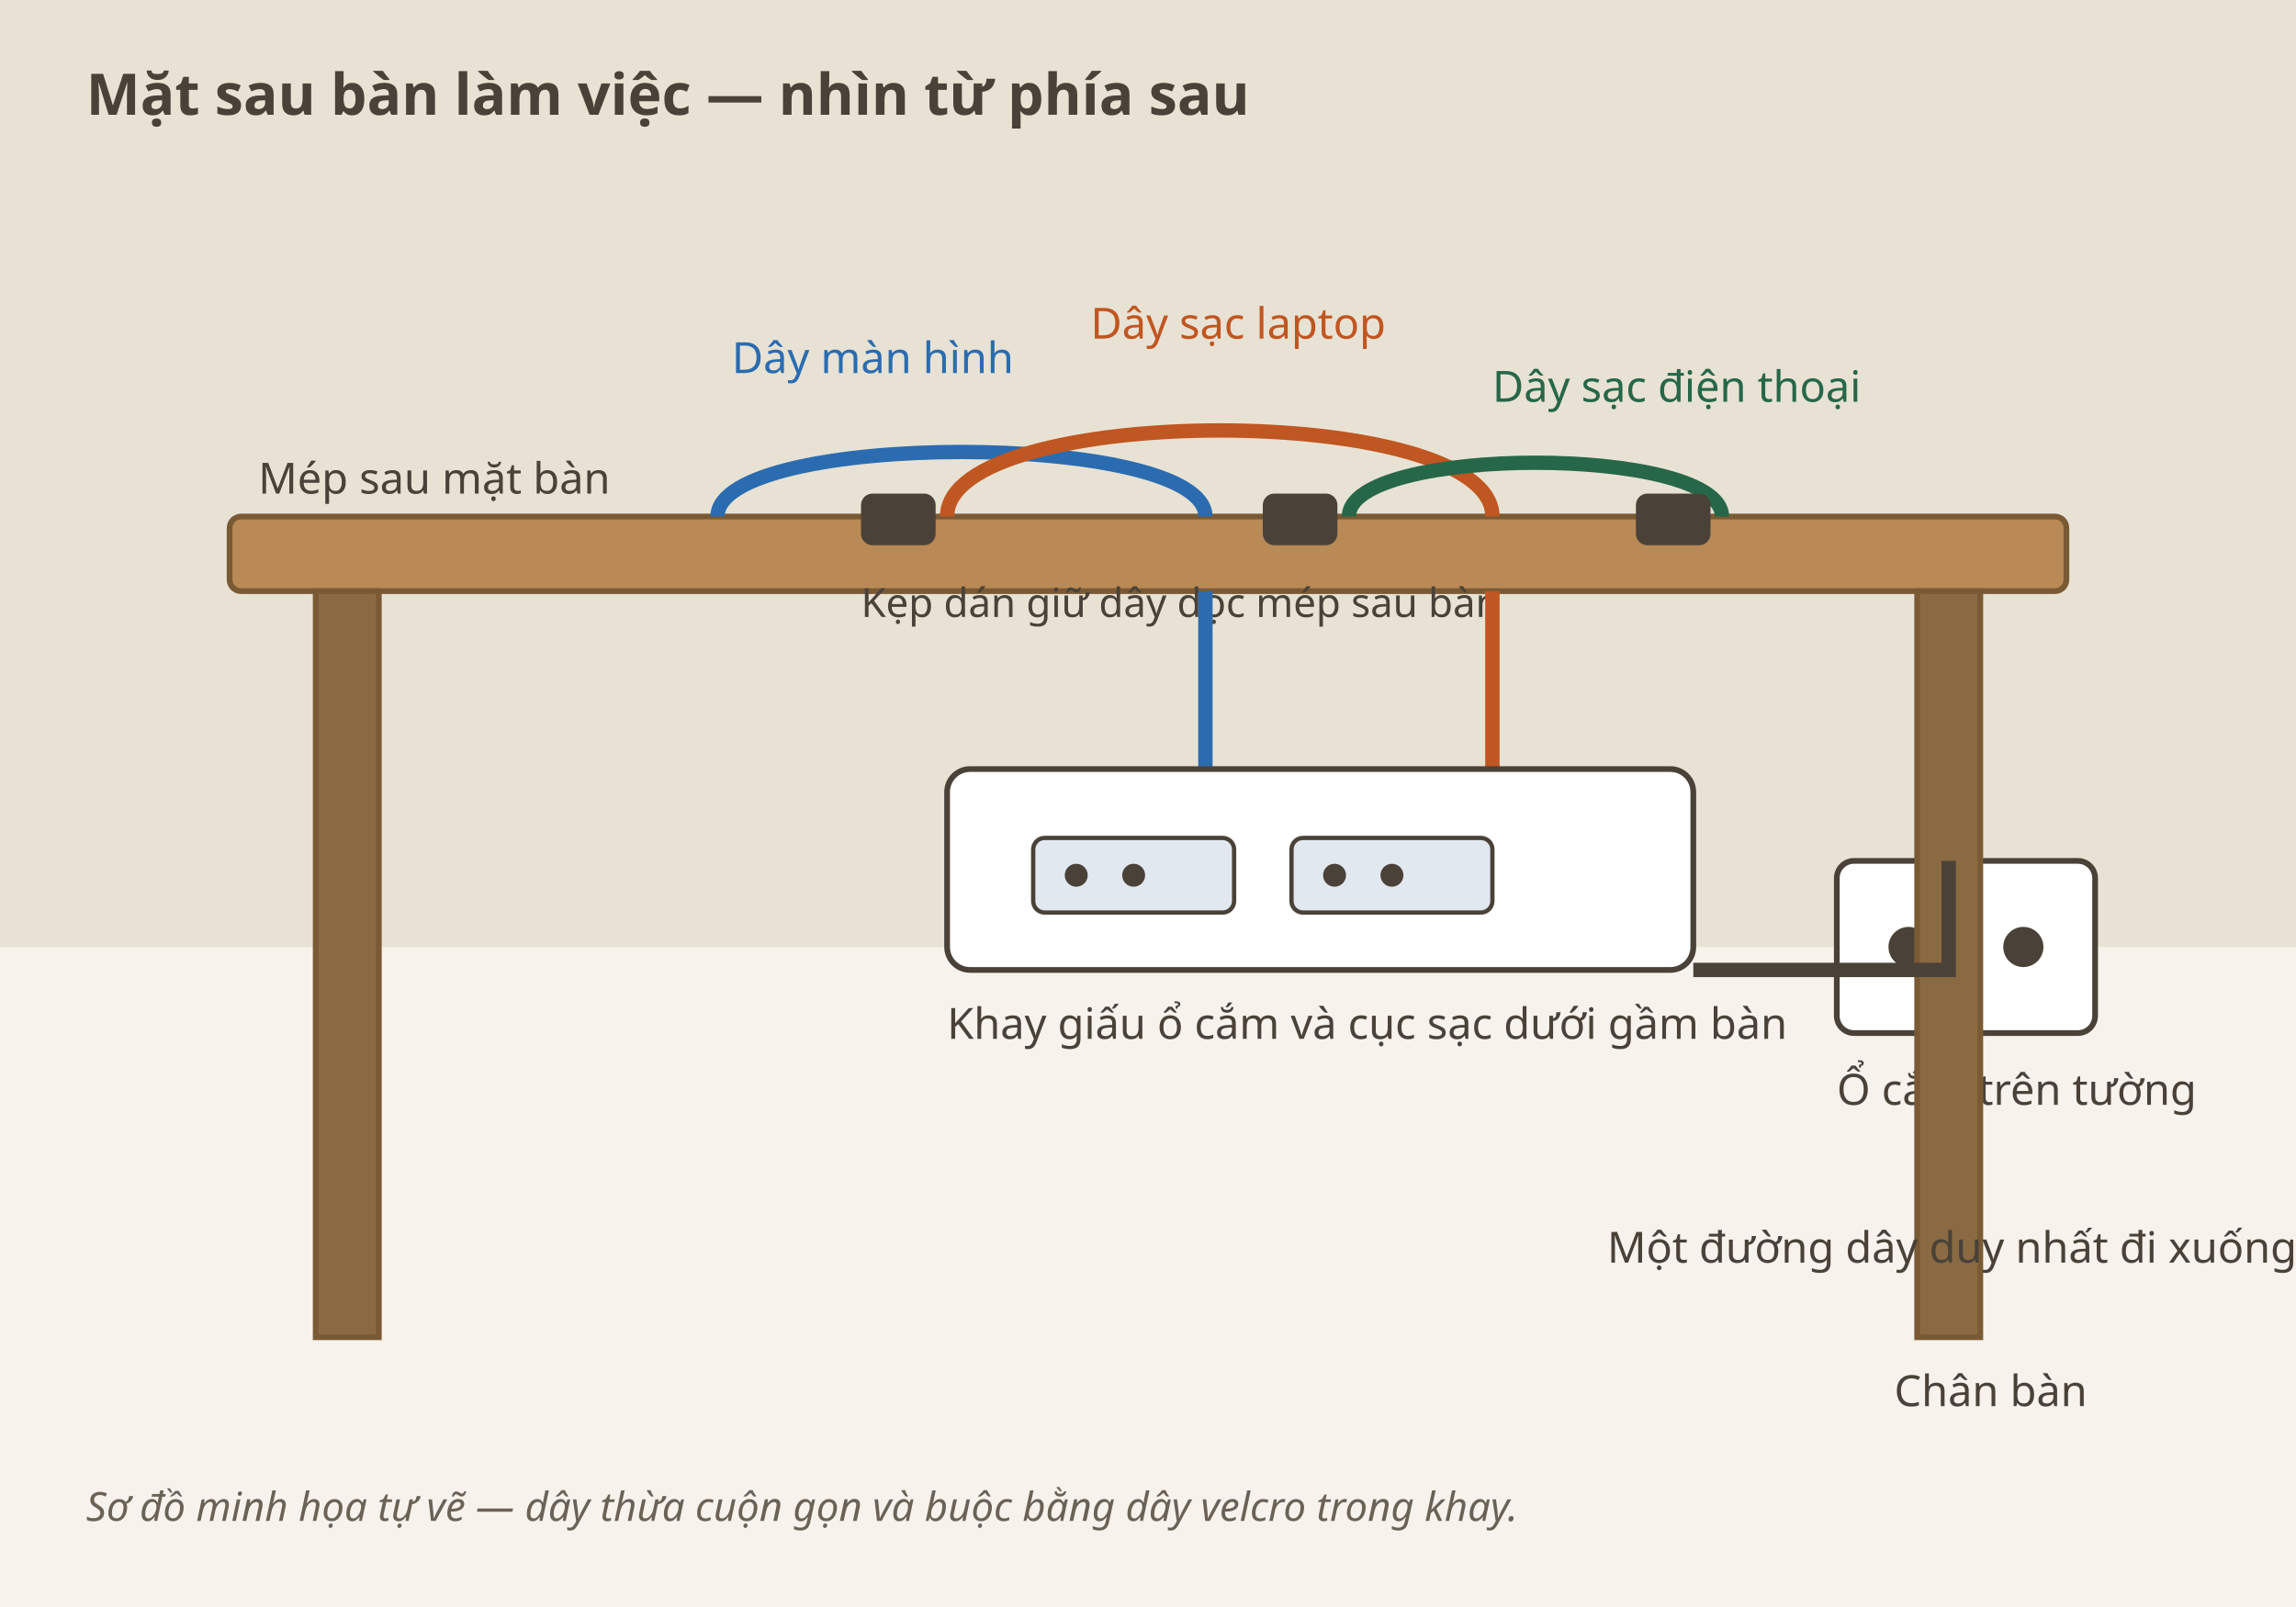
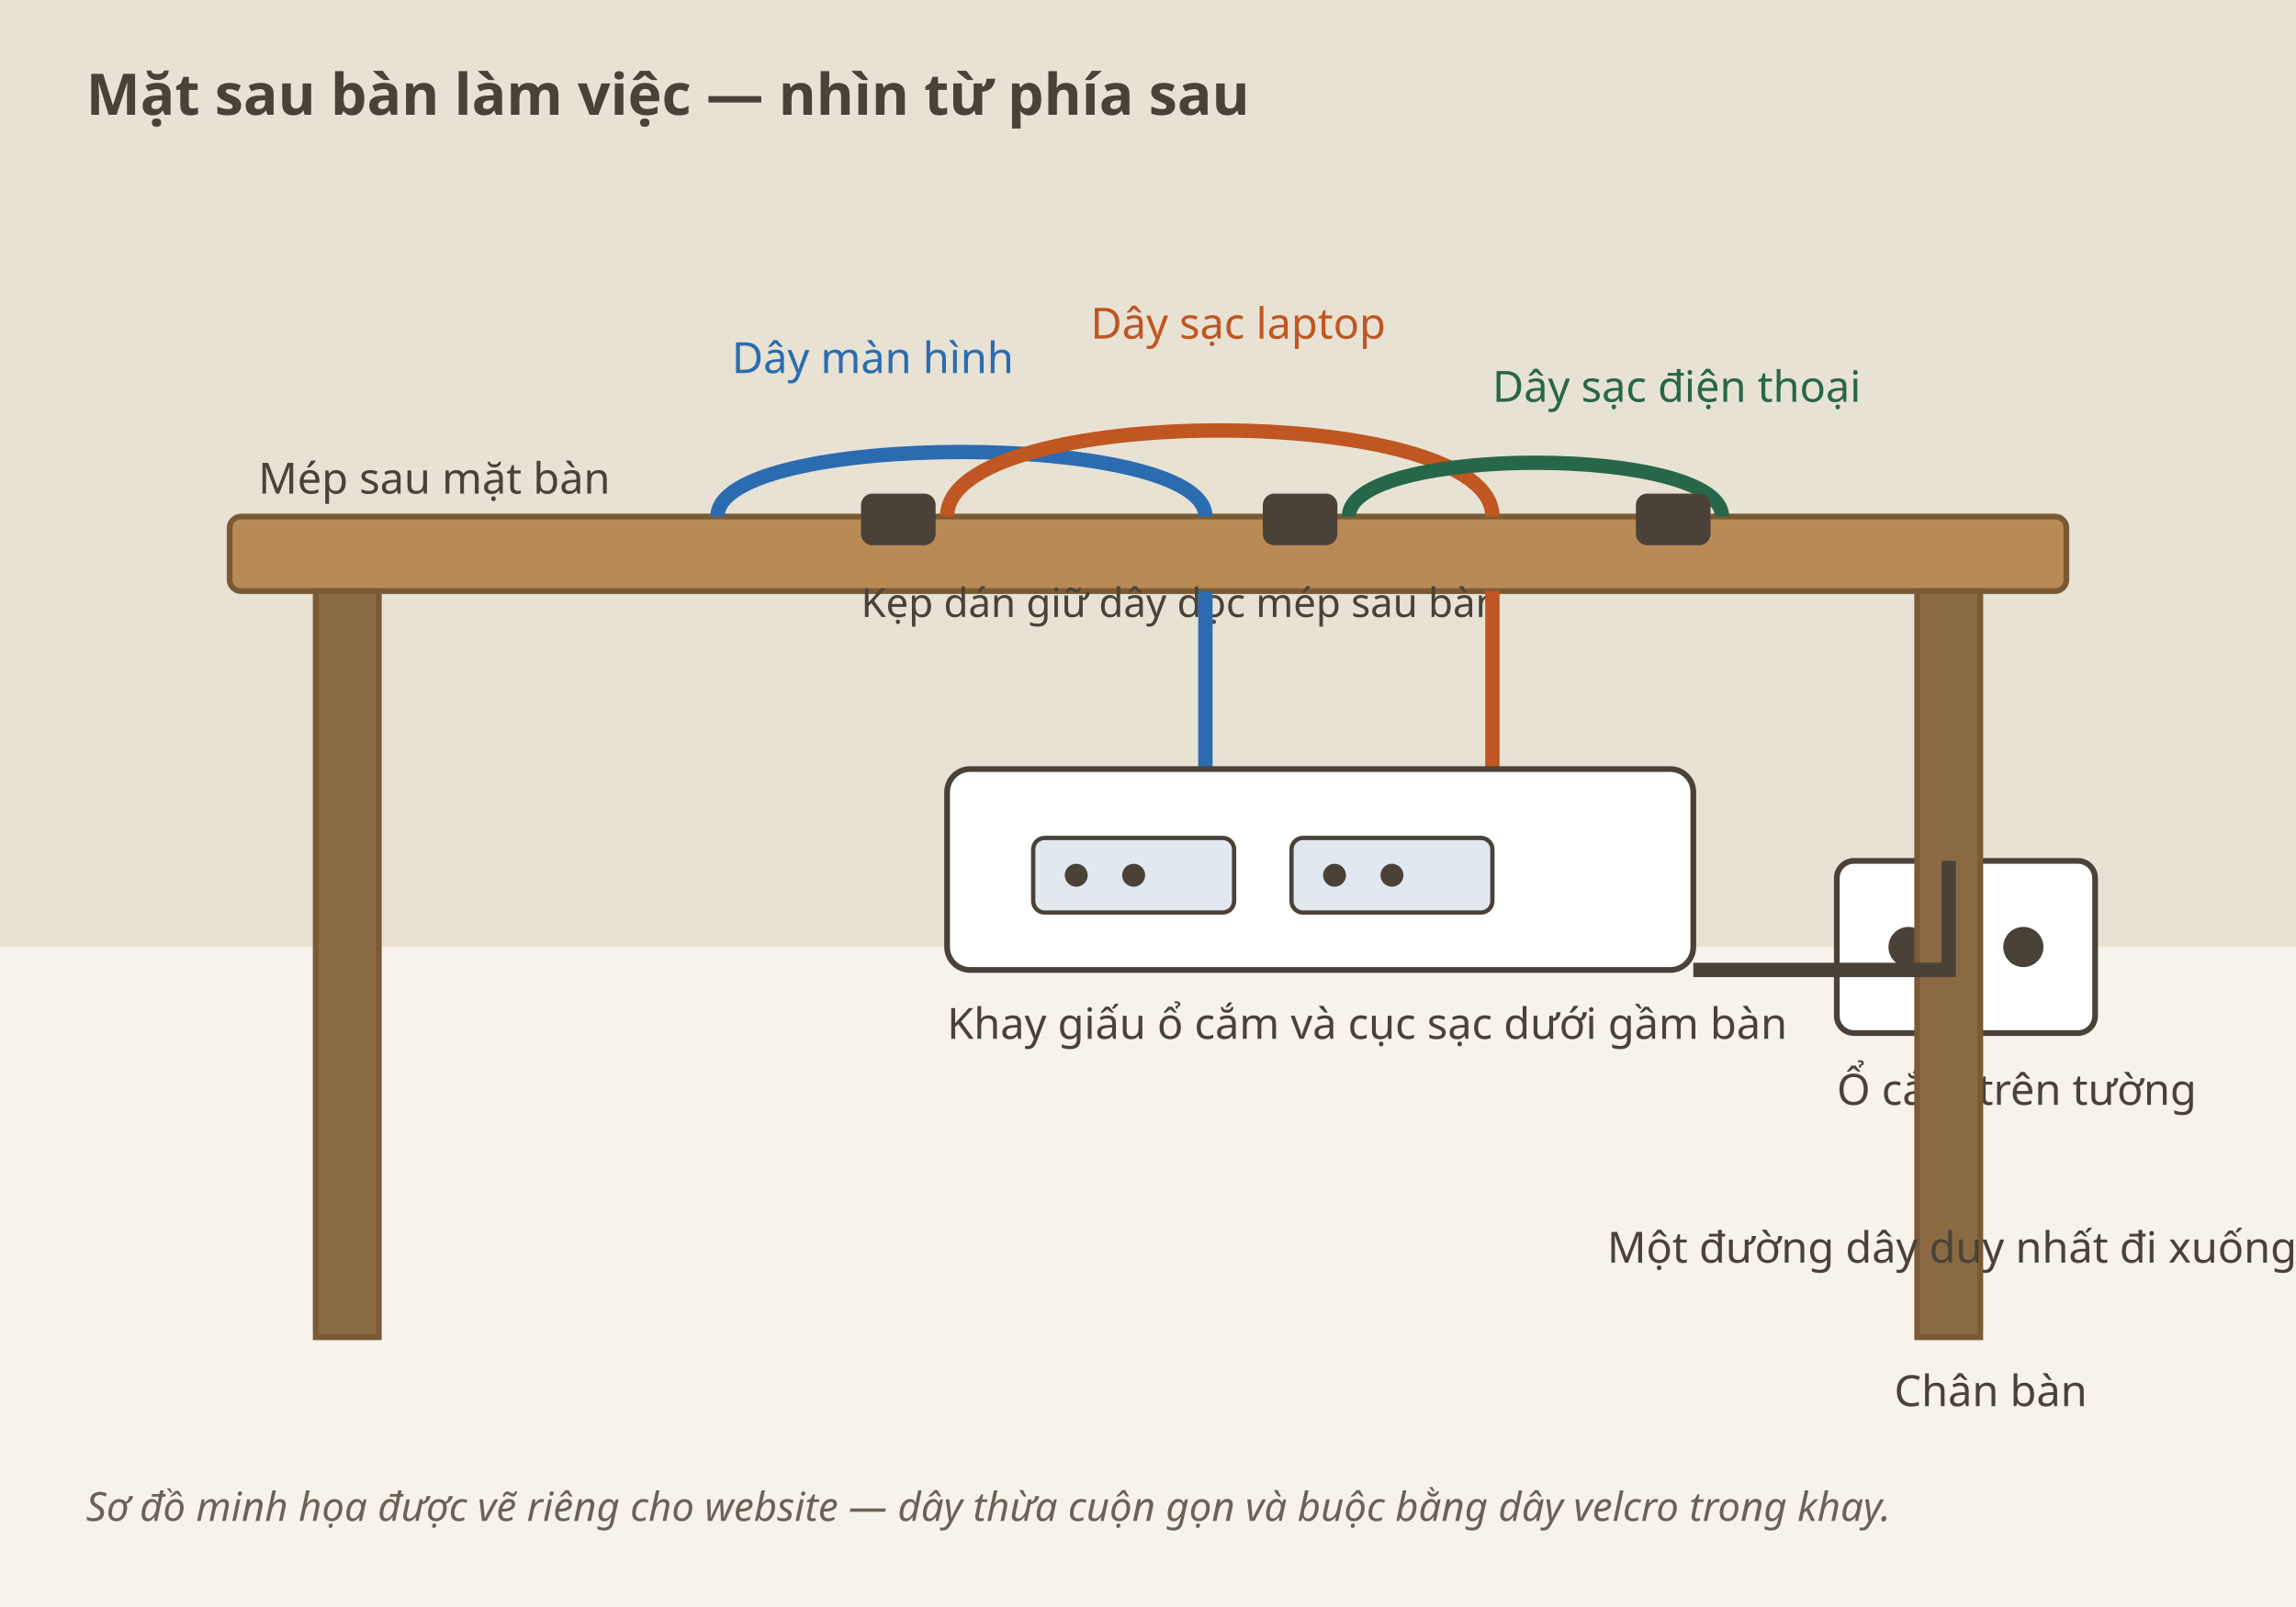
<svg xmlns="http://www.w3.org/2000/svg" width="800" height="560" viewBox="0 0 800 560" role="img" aria-labelledby="svgTitle svgDesc">
  <rect x="0" y="0" width="800" height="560" fill="#f7f3ec" />
  <rect x="0" y="0" width="800" height="330" fill="#e8e2d4" />
  <text x="30" y="40" font-family="sans-serif" font-size="20" font-weight="bold" fill="#4a4238">Mặt sau bàn làm việc — nhìn từ phía sau</text>
  <rect x="640" y="300" width="90" height="60" rx="6" fill="#ffffff" stroke="#4a4238" stroke-width="2" />
  <circle cx="665" cy="330" r="7" fill="#4a4238" />
  <circle cx="705" cy="330" r="7" fill="#4a4238" />
  <text x="640" y="385" font-family="sans-serif" font-size="15" fill="#4a4238">Ổ cắm trên tường</text>
  <rect x="80" y="180" width="640" height="26" rx="4" fill="#b98a56" stroke="#7a5a34" stroke-width="2" />
  <text x="90" y="172" font-family="sans-serif" font-size="15" fill="#4a4238">Mép sau mặt bàn</text>
  <rect x="110" y="206" width="22" height="260" fill="#8a6a42" stroke="#7a5a34" stroke-width="2" />
  <rect x="668" y="206" width="22" height="260" fill="#8a6a42" stroke="#7a5a34" stroke-width="2" />
  <text x="660" y="490" font-family="sans-serif" font-size="15" fill="#4a4238">Chân bàn</text>
  <path d="M 250 180 C 250 150, 420 150, 420 180" fill="none" stroke="#2b6cb0" stroke-width="5" />
  <path d="M 330 180 C 330 140, 520 140, 520 180" fill="none" stroke="#c05621" stroke-width="5" />
  <path d="M 470 180 C 470 155, 600 155, 600 180" fill="none" stroke="#276749" stroke-width="5" />
  <text x="255" y="130" font-family="sans-serif" font-size="15" fill="#2b6cb0">Dây màn hình</text>
  <text x="380" y="118" font-family="sans-serif" font-size="15" fill="#c05621">Dây sạc laptop</text>
  <text x="520" y="140" font-family="sans-serif" font-size="15" fill="#276749">Dây sạc điện thoại</text>
  <rect x="300" y="172" width="26" height="18" rx="4" fill="#4a4238" />
  <rect x="440" y="172" width="26" height="18" rx="4" fill="#4a4238" />
  <rect x="570" y="172" width="26" height="18" rx="4" fill="#4a4238" />
  <text x="300" y="215" font-family="sans-serif" font-size="14" fill="#4a4238">Kẹp dán giữ dây dọc mép sau bàn</text>
  <path d="M 420 206 C 420 250, 420 250, 420 268" fill="none" stroke="#2b6cb0" stroke-width="5" />
  <path d="M 520 206 C 520 250, 520 250, 520 268" fill="none" stroke="#c05621" stroke-width="5" />
  <rect x="330" y="268" width="260" height="70" rx="8" fill="#ffffff" stroke="#4a4238" stroke-width="2" />
  <rect x="360" y="292" width="70" height="26" rx="4" fill="#e2e8f0" stroke="#4a4238" stroke-width="1.5" />
  <rect x="450" y="292" width="70" height="26" rx="4" fill="#e2e8f0" stroke="#4a4238" stroke-width="1.5" />
  <circle cx="375" cy="305" r="4" fill="#4a4238" />
  <circle cx="395" cy="305" r="4" fill="#4a4238" />
  <circle cx="465" cy="305" r="4" fill="#4a4238" />
  <circle cx="485" cy="305" r="4" fill="#4a4238" />
  <text x="330" y="362" font-family="sans-serif" font-size="15" fill="#4a4238">Khay giấu ổ cắm và cục sạc dưới gầm bàn</text>
  <path d="M 590 338 L 679 338 L 679 300" fill="none" stroke="#4a4238" stroke-width="5" />
  <text x="560" y="440" font-family="sans-serif" font-size="15" fill="#4a4238">Một đường dây duy nhất đi xuống chân bàn tới ổ cắm</text>
-   <text x="30" y="530" font-family="sans-serif" font-size="14" font-style="italic" fill="#6b6257">Sơ đồ minh họa tự vẽ — dây thừa cuộn gọn và buộc bằng dây velcro trong khay.</text>
+   <text x="30" y="530" font-family="sans-serif" font-size="14" font-style="italic" fill="#6b6257">Sơ đồ minh họa được vẽ riêng cho website — dây thừa cuộn gọn và buộc bằng dây velcro trong khay.</text>
</svg>
